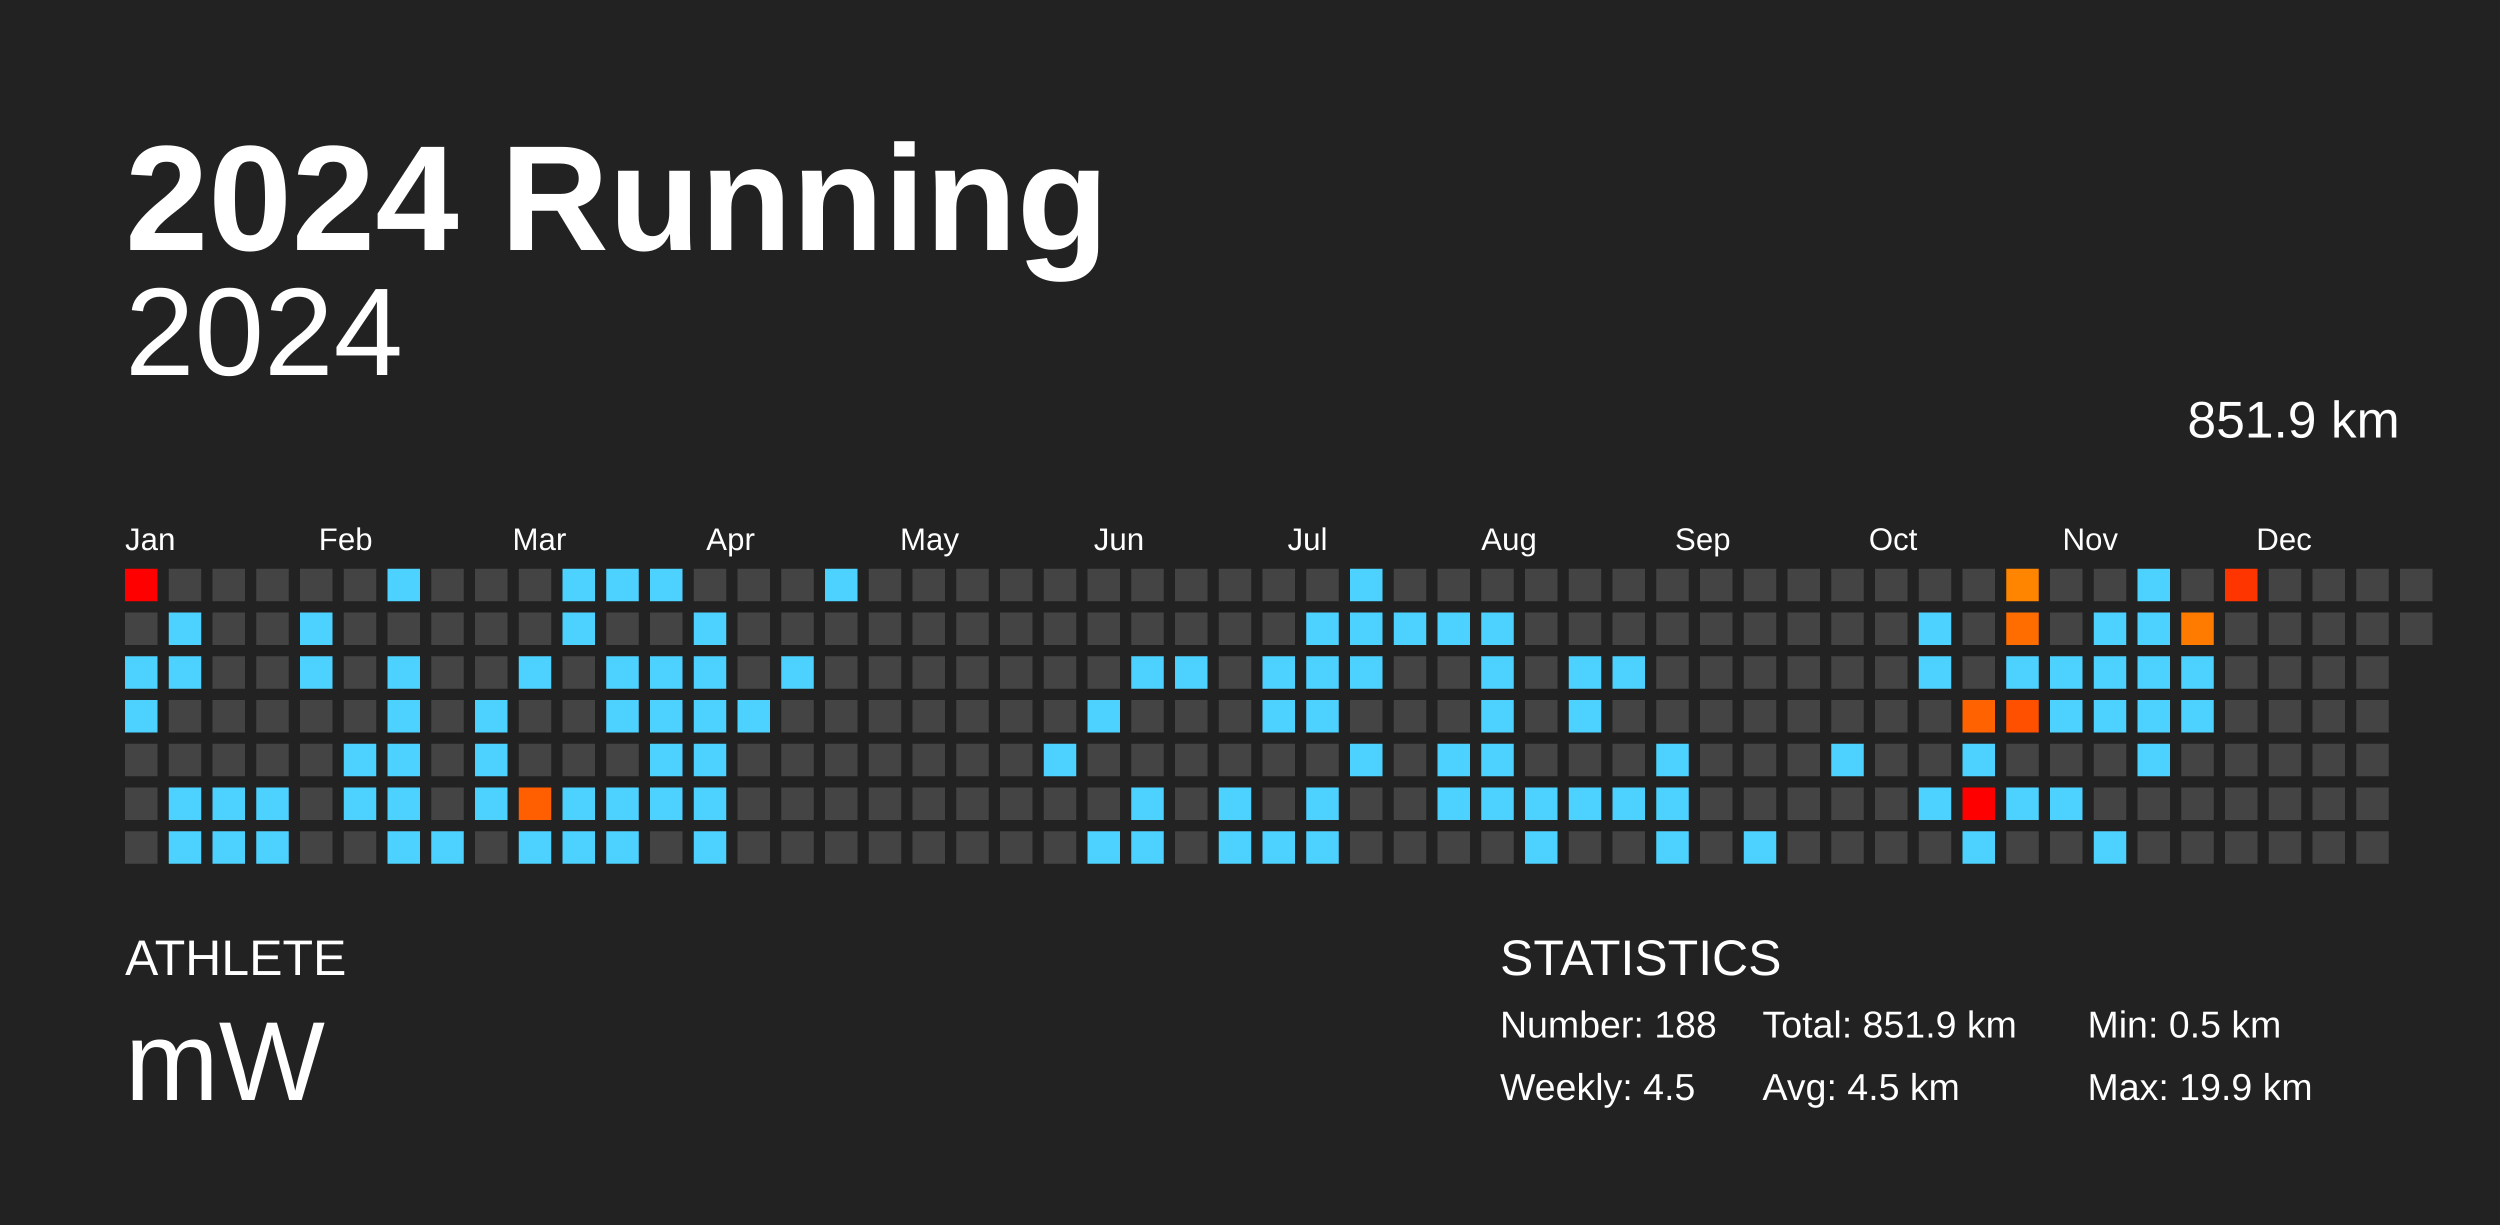
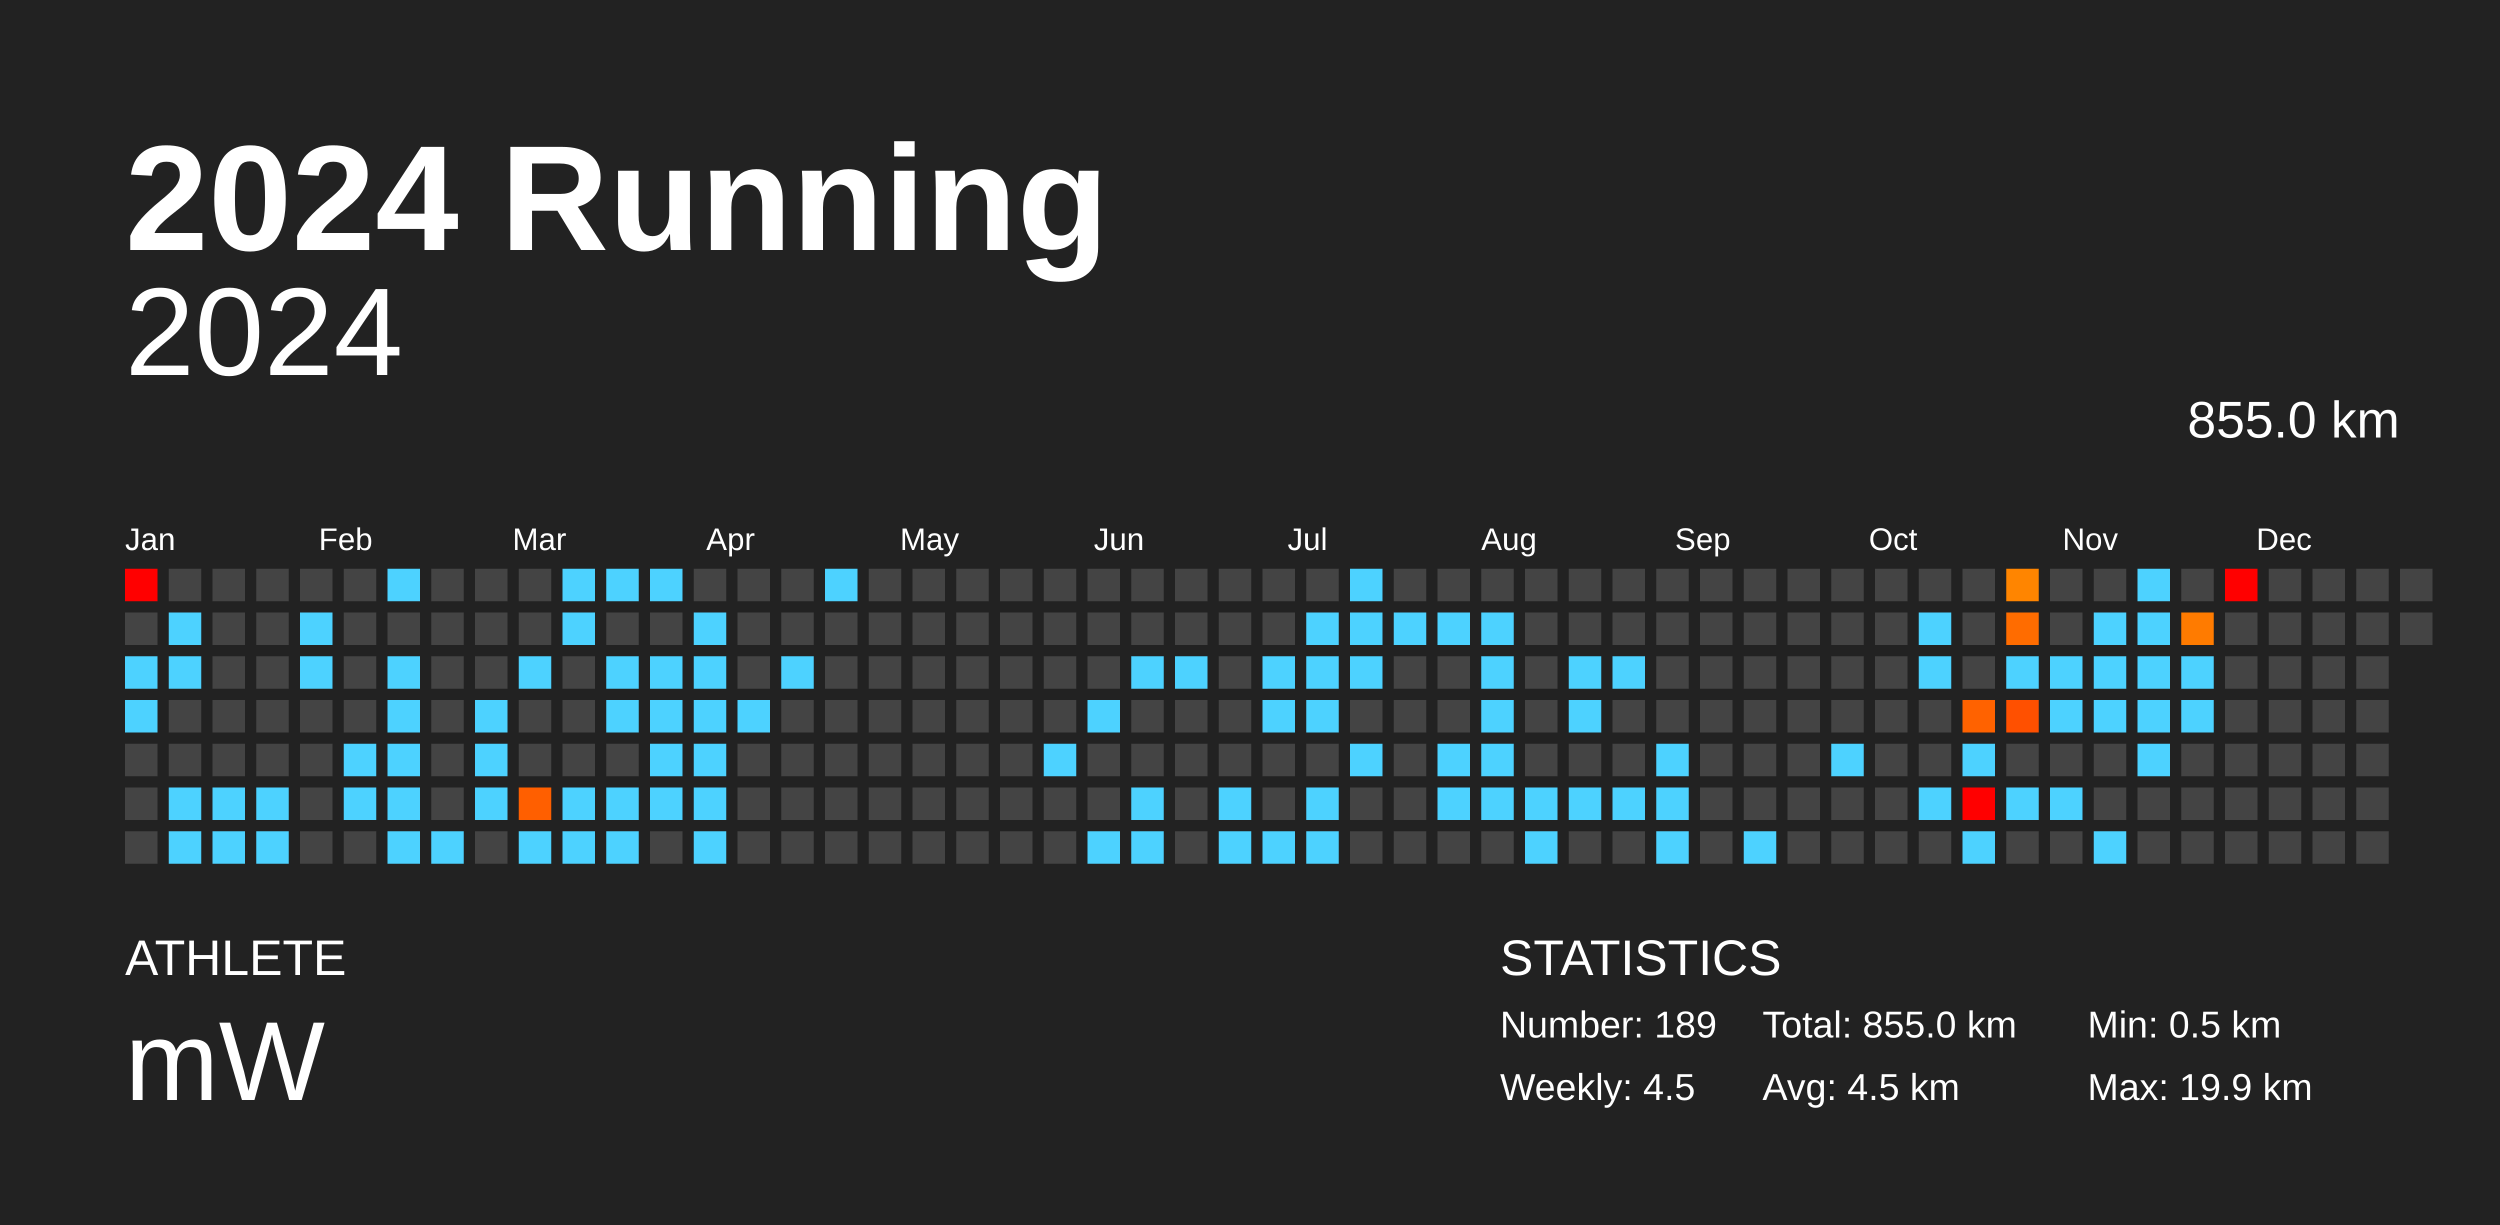
<svg xmlns="http://www.w3.org/2000/svg" baseProfile="full" height="98mm" version="1.1" viewBox="0,0,200,98" width="200mm">
  <defs />
  <rect fill="#222222" height="98" width="200" x="0" y="0" />
  <text fill="#FFFFFF" style="font-size:12px; font-family:Arial; font-weight:bold;" x="10" y="20">2024 Running</text>
  <text fill="#FFFFFF" style="font-size:4px; font-family:Arial" x="10" y="78">ATHLETE</text>
  <text fill="#FFFFFF" style="font-size:9px; font-family:Arial" x="10" y="88">mW</text>
  <text fill="#FFFFFF" style="font-size:4px; font-family:Arial" x="120" y="78">STATISTICS</text>
-   <text fill="#FFFFFF" style="font-size:3px; font-family:Arial" x="120" y="83">Number: 188</text>
+   <text fill="#FFFFFF" style="font-size:3px; font-family:Arial" x="120" y="83">Number: 189</text>
  <text fill="#FFFFFF" style="font-size:3px; font-family:Arial" x="120" y="88">Weekly: 4.5</text>
-   <text fill="#FFFFFF" style="font-size:3px; font-family:Arial" x="141" y="83">Total: 851.9 km</text>
+   <text fill="#FFFFFF" style="font-size:3px; font-family:Arial" x="141" y="83">Total: 855.0 km</text>
  <text fill="#FFFFFF" style="font-size:3px; font-family:Arial" x="141" y="88">Avg: 4.5 km</text>
  <text fill="#FFFFFF" style="font-size:3px; font-family:Arial" x="167" y="83">Min: 0.5 km</text>
  <text fill="#FFFFFF" style="font-size:3px; font-family:Arial" x="167" y="88">Max: 19.9 km</text>
  <text alignment-baseline="hanging" fill="#FFFFFF" style="font-size:10.0px; font-family:Arial;" x="10" y="30">2024</text>
-   <text alignment-baseline="hanging" fill="#FFFFFF" style="font-size:4.125px; font-family:Arial;" x="175" y="35">851.9 km</text>
+   <text alignment-baseline="hanging" fill="#FFFFFF" style="font-size:4.125px; font-family:Arial;" x="175" y="35">855.0 km</text>
  <text fill="#FFFFFF" style="font-size:2.5px; font-family:Arial" x="10.0" y="44">Jan</text>
  <text fill="#FFFFFF" style="font-size:2.5px; font-family:Arial" x="25.5" y="44">Feb</text>
  <text fill="#FFFFFF" style="font-size:2.5px; font-family:Arial" x="41.0" y="44">Mar</text>
  <text fill="#FFFFFF" style="font-size:2.5px; font-family:Arial" x="56.5" y="44">Apr</text>
  <text fill="#FFFFFF" style="font-size:2.5px; font-family:Arial" x="72.0" y="44">May</text>
  <text fill="#FFFFFF" style="font-size:2.5px; font-family:Arial" x="87.5" y="44">Jun</text>
  <text fill="#FFFFFF" style="font-size:2.5px; font-family:Arial" x="103.0" y="44">Jul</text>
  <text fill="#FFFFFF" style="font-size:2.5px; font-family:Arial" x="118.5" y="44">Aug</text>
  <text fill="#FFFFFF" style="font-size:2.5px; font-family:Arial" x="134.0" y="44">Sep</text>
  <text fill="#FFFFFF" style="font-size:2.5px; font-family:Arial" x="149.5" y="44">Oct</text>
  <text fill="#FFFFFF" style="font-size:2.5px; font-family:Arial" x="165.0" y="44">Nov</text>
  <text fill="#FFFFFF" style="font-size:2.5px; font-family:Arial" x="180.5" y="44">Dec</text>
  <rect fill="red" height="2.6" width="2.6" x="10.0" y="45.5" />
  <rect fill="#444444" height="2.6" width="2.6" x="10.0" y="49.0" />
  <rect fill="#4dd2ff" height="2.6" width="2.6" x="10.0" y="52.5" />
  <rect fill="#4dd2ff" height="2.6" width="2.6" x="10.0" y="56.0" />
  <rect fill="#444444" height="2.6" width="2.6" x="10.0" y="59.5" />
  <rect fill="#444444" height="2.6" width="2.6" x="10.0" y="63.0" />
  <rect fill="#444444" height="2.6" width="2.6" x="10.0" y="66.5" />
  <rect fill="#444444" height="2.6" width="2.6" x="13.5" y="45.5" />
  <rect fill="#4dd2ff" height="2.6" width="2.6" x="13.5" y="49.0" />
  <rect fill="#4dd2ff" height="2.6" width="2.6" x="13.5" y="52.5" />
  <rect fill="#444444" height="2.6" width="2.6" x="13.5" y="56.0" />
  <rect fill="#444444" height="2.6" width="2.6" x="13.5" y="59.5" />
  <rect fill="#4dd2ff" height="2.6" width="2.6" x="13.5" y="63.0" />
  <rect fill="#4dd2ff" height="2.6" width="2.6" x="13.5" y="66.5" />
  <rect fill="#444444" height="2.6" width="2.6" x="17.0" y="45.5" />
  <rect fill="#444444" height="2.6" width="2.6" x="17.0" y="49.0" />
  <rect fill="#444444" height="2.6" width="2.6" x="17.0" y="52.5" />
  <rect fill="#444444" height="2.6" width="2.6" x="17.0" y="56.0" />
  <rect fill="#444444" height="2.6" width="2.6" x="17.0" y="59.5" />
  <rect fill="#4dd2ff" height="2.6" width="2.6" x="17.0" y="63.0" />
  <rect fill="#4dd2ff" height="2.6" width="2.6" x="17.0" y="66.5" />
  <rect fill="#444444" height="2.6" width="2.6" x="20.5" y="45.5" />
  <rect fill="#444444" height="2.6" width="2.6" x="20.5" y="49.0" />
  <rect fill="#444444" height="2.6" width="2.6" x="20.5" y="52.5" />
  <rect fill="#444444" height="2.6" width="2.6" x="20.5" y="56.0" />
  <rect fill="#444444" height="2.6" width="2.6" x="20.5" y="59.5" />
  <rect fill="#4dd2ff" height="2.6" width="2.6" x="20.5" y="63.0" />
  <rect fill="#4dd2ff" height="2.6" width="2.6" x="20.5" y="66.5" />
  <rect fill="#444444" height="2.6" width="2.6" x="24.0" y="45.5" />
  <rect fill="#4dd2ff" height="2.6" width="2.6" x="24.0" y="49.0" />
  <rect fill="#4dd2ff" height="2.6" width="2.6" x="24.0" y="52.5" />
  <rect fill="#444444" height="2.6" width="2.6" x="24.0" y="56.0" />
  <rect fill="#444444" height="2.6" width="2.6" x="24.0" y="59.5" />
  <rect fill="#444444" height="2.6" width="2.6" x="24.0" y="63.0" />
  <rect fill="#444444" height="2.6" width="2.6" x="24.0" y="66.5" />
  <rect fill="#444444" height="2.6" width="2.6" x="27.5" y="45.5" />
  <rect fill="#444444" height="2.6" width="2.6" x="27.5" y="49.0" />
  <rect fill="#444444" height="2.6" width="2.6" x="27.5" y="52.5" />
  <rect fill="#444444" height="2.6" width="2.6" x="27.5" y="56.0" />
  <rect fill="#4dd2ff" height="2.6" width="2.6" x="27.5" y="59.5" />
  <rect fill="#4dd2ff" height="2.6" width="2.6" x="27.5" y="63.0" />
  <rect fill="#444444" height="2.6" width="2.6" x="27.5" y="66.5" />
  <rect fill="#4dd2ff" height="2.6" width="2.6" x="31.0" y="45.5" />
  <rect fill="#444444" height="2.6" width="2.6" x="31.0" y="49.0" />
  <rect fill="#4dd2ff" height="2.6" width="2.6" x="31.0" y="52.5" />
  <rect fill="#4dd2ff" height="2.6" width="2.6" x="31.0" y="56.0" />
  <rect fill="#4dd2ff" height="2.6" width="2.6" x="31.0" y="59.5" />
  <rect fill="#4dd2ff" height="2.6" width="2.6" x="31.0" y="63.0" />
  <rect fill="#4dd2ff" height="2.6" width="2.6" x="31.0" y="66.5" />
  <rect fill="#444444" height="2.6" width="2.6" x="34.5" y="45.5" />
  <rect fill="#444444" height="2.6" width="2.6" x="34.5" y="49.0" />
  <rect fill="#444444" height="2.6" width="2.6" x="34.5" y="52.5" />
  <rect fill="#444444" height="2.6" width="2.6" x="34.5" y="56.0" />
  <rect fill="#444444" height="2.6" width="2.6" x="34.5" y="59.5" />
  <rect fill="#444444" height="2.6" width="2.6" x="34.5" y="63.0" />
  <rect fill="#4dd2ff" height="2.6" width="2.6" x="34.5" y="66.5" />
  <rect fill="#444444" height="2.6" width="2.6" x="38.0" y="45.5" />
  <rect fill="#444444" height="2.6" width="2.6" x="38.0" y="49.0" />
  <rect fill="#444444" height="2.6" width="2.6" x="38.0" y="52.5" />
  <rect fill="#4dd2ff" height="2.6" width="2.6" x="38.0" y="56.0" />
  <rect fill="#4dd2ff" height="2.6" width="2.6" x="38.0" y="59.5" />
  <rect fill="#4dd2ff" height="2.6" width="2.6" x="38.0" y="63.0" />
  <rect fill="#444444" height="2.6" width="2.6" x="38.0" y="66.5" />
  <rect fill="#444444" height="2.6" width="2.6" x="41.5" y="45.5" />
  <rect fill="#444444" height="2.6" width="2.6" x="41.5" y="49.0" />
  <rect fill="#4dd2ff" height="2.6" width="2.6" x="41.5" y="52.5" />
  <rect fill="#444444" height="2.6" width="2.6" x="41.5" y="56.0" />
  <rect fill="#444444" height="2.6" width="2.6" x="41.5" y="59.5" />
  <rect fill="#ff5f00" height="2.6" width="2.6" x="41.5" y="63.0" />
  <rect fill="#4dd2ff" height="2.6" width="2.6" x="41.5" y="66.5" />
  <rect fill="#4dd2ff" height="2.6" width="2.6" x="45.0" y="45.5" />
  <rect fill="#4dd2ff" height="2.6" width="2.6" x="45.0" y="49.0" />
  <rect fill="#444444" height="2.6" width="2.6" x="45.0" y="52.5" />
  <rect fill="#444444" height="2.6" width="2.6" x="45.0" y="56.0" />
  <rect fill="#444444" height="2.6" width="2.6" x="45.0" y="59.5" />
  <rect fill="#4dd2ff" height="2.6" width="2.6" x="45.0" y="63.0" />
  <rect fill="#4dd2ff" height="2.6" width="2.6" x="45.0" y="66.5" />
  <rect fill="#4dd2ff" height="2.6" width="2.6" x="48.5" y="45.5" />
  <rect fill="#444444" height="2.6" width="2.6" x="48.5" y="49.0" />
  <rect fill="#4dd2ff" height="2.6" width="2.6" x="48.5" y="52.5" />
  <rect fill="#4dd2ff" height="2.6" width="2.6" x="48.5" y="56.0" />
  <rect fill="#444444" height="2.6" width="2.6" x="48.5" y="59.5" />
  <rect fill="#4dd2ff" height="2.6" width="2.6" x="48.5" y="63.0" />
  <rect fill="#4dd2ff" height="2.6" width="2.6" x="48.5" y="66.5" />
  <rect fill="#4dd2ff" height="2.6" width="2.6" x="52.0" y="45.5" />
  <rect fill="#444444" height="2.6" width="2.6" x="52.0" y="49.0" />
  <rect fill="#4dd2ff" height="2.6" width="2.6" x="52.0" y="52.5" />
  <rect fill="#4dd2ff" height="2.6" width="2.6" x="52.0" y="56.0" />
  <rect fill="#4dd2ff" height="2.6" width="2.6" x="52.0" y="59.5" />
  <rect fill="#4dd2ff" height="2.6" width="2.6" x="52.0" y="63.0" />
  <rect fill="#444444" height="2.6" width="2.6" x="52.0" y="66.5" />
  <rect fill="#444444" height="2.6" width="2.6" x="55.5" y="45.5" />
  <rect fill="#4dd2ff" height="2.6" width="2.6" x="55.5" y="49.0" />
  <rect fill="#4dd2ff" height="2.6" width="2.6" x="55.5" y="52.5" />
  <rect fill="#4dd2ff" height="2.6" width="2.6" x="55.5" y="56.0" />
  <rect fill="#4dd2ff" height="2.6" width="2.6" x="55.5" y="59.5" />
  <rect fill="#4dd2ff" height="2.6" width="2.6" x="55.5" y="63.0" />
  <rect fill="#4dd2ff" height="2.6" width="2.6" x="55.5" y="66.5" />
  <rect fill="#444444" height="2.6" width="2.6" x="59.0" y="45.5" />
  <rect fill="#444444" height="2.6" width="2.6" x="59.0" y="49.0" />
  <rect fill="#444444" height="2.6" width="2.6" x="59.0" y="52.5" />
  <rect fill="#4dd2ff" height="2.6" width="2.6" x="59.0" y="56.0" />
  <rect fill="#444444" height="2.6" width="2.6" x="59.0" y="59.5" />
  <rect fill="#444444" height="2.6" width="2.6" x="59.0" y="63.0" />
  <rect fill="#444444" height="2.6" width="2.6" x="59.0" y="66.5" />
  <rect fill="#444444" height="2.6" width="2.6" x="62.5" y="45.5" />
  <rect fill="#444444" height="2.6" width="2.6" x="62.5" y="49.0" />
  <rect fill="#4dd2ff" height="2.6" width="2.6" x="62.5" y="52.5" />
  <rect fill="#444444" height="2.6" width="2.6" x="62.5" y="56.0" />
  <rect fill="#444444" height="2.6" width="2.6" x="62.5" y="59.5" />
  <rect fill="#444444" height="2.6" width="2.6" x="62.5" y="63.0" />
  <rect fill="#444444" height="2.6" width="2.6" x="62.5" y="66.5" />
  <rect fill="#4dd2ff" height="2.6" width="2.6" x="66.0" y="45.5" />
  <rect fill="#444444" height="2.6" width="2.6" x="66.0" y="49.0" />
  <rect fill="#444444" height="2.6" width="2.6" x="66.0" y="52.5" />
  <rect fill="#444444" height="2.6" width="2.6" x="66.0" y="56.0" />
  <rect fill="#444444" height="2.6" width="2.6" x="66.0" y="59.5" />
  <rect fill="#444444" height="2.6" width="2.6" x="66.0" y="63.0" />
  <rect fill="#444444" height="2.6" width="2.6" x="66.0" y="66.5" />
  <rect fill="#444444" height="2.6" width="2.6" x="69.5" y="45.5" />
  <rect fill="#444444" height="2.6" width="2.6" x="69.5" y="49.0" />
  <rect fill="#444444" height="2.6" width="2.6" x="69.5" y="52.5" />
  <rect fill="#444444" height="2.6" width="2.6" x="69.5" y="56.0" />
  <rect fill="#444444" height="2.6" width="2.6" x="69.5" y="59.5" />
  <rect fill="#444444" height="2.6" width="2.6" x="69.5" y="63.0" />
  <rect fill="#444444" height="2.6" width="2.6" x="69.5" y="66.5" />
  <rect fill="#444444" height="2.6" width="2.6" x="73.0" y="45.5" />
  <rect fill="#444444" height="2.6" width="2.6" x="73.0" y="49.0" />
  <rect fill="#444444" height="2.6" width="2.6" x="73.0" y="52.5" />
  <rect fill="#444444" height="2.6" width="2.6" x="73.0" y="56.0" />
  <rect fill="#444444" height="2.6" width="2.6" x="73.0" y="59.5" />
  <rect fill="#444444" height="2.6" width="2.6" x="73.0" y="63.0" />
  <rect fill="#444444" height="2.6" width="2.6" x="73.0" y="66.5" />
  <rect fill="#444444" height="2.6" width="2.6" x="76.5" y="45.5" />
  <rect fill="#444444" height="2.6" width="2.6" x="76.5" y="49.0" />
  <rect fill="#444444" height="2.6" width="2.6" x="76.5" y="52.5" />
  <rect fill="#444444" height="2.6" width="2.6" x="76.5" y="56.0" />
  <rect fill="#444444" height="2.6" width="2.6" x="76.5" y="59.5" />
  <rect fill="#444444" height="2.6" width="2.6" x="76.5" y="63.0" />
  <rect fill="#444444" height="2.6" width="2.6" x="76.5" y="66.5" />
  <rect fill="#444444" height="2.6" width="2.6" x="80.0" y="45.5" />
  <rect fill="#444444" height="2.6" width="2.6" x="80.0" y="49.0" />
  <rect fill="#444444" height="2.6" width="2.6" x="80.0" y="52.5" />
  <rect fill="#444444" height="2.6" width="2.6" x="80.0" y="56.0" />
  <rect fill="#444444" height="2.6" width="2.6" x="80.0" y="59.5" />
  <rect fill="#444444" height="2.6" width="2.6" x="80.0" y="63.0" />
  <rect fill="#444444" height="2.6" width="2.6" x="80.0" y="66.5" />
  <rect fill="#444444" height="2.6" width="2.6" x="83.5" y="45.5" />
  <rect fill="#444444" height="2.6" width="2.6" x="83.5" y="49.0" />
  <rect fill="#444444" height="2.6" width="2.6" x="83.5" y="52.5" />
  <rect fill="#444444" height="2.6" width="2.6" x="83.5" y="56.0" />
  <rect fill="#4dd2ff" height="2.6" width="2.6" x="83.5" y="59.5" />
  <rect fill="#444444" height="2.6" width="2.6" x="83.5" y="63.0" />
  <rect fill="#444444" height="2.6" width="2.6" x="83.5" y="66.5" />
  <rect fill="#444444" height="2.6" width="2.6" x="87.0" y="45.5" />
  <rect fill="#444444" height="2.6" width="2.6" x="87.0" y="49.0" />
  <rect fill="#444444" height="2.6" width="2.6" x="87.0" y="52.5" />
  <rect fill="#4dd2ff" height="2.6" width="2.6" x="87.0" y="56.0" />
  <rect fill="#444444" height="2.6" width="2.6" x="87.0" y="59.5" />
  <rect fill="#444444" height="2.6" width="2.6" x="87.0" y="63.0" />
  <rect fill="#4dd2ff" height="2.6" width="2.6" x="87.0" y="66.5" />
  <rect fill="#444444" height="2.6" width="2.6" x="90.5" y="45.5" />
  <rect fill="#444444" height="2.6" width="2.6" x="90.5" y="49.0" />
  <rect fill="#4dd2ff" height="2.6" width="2.6" x="90.5" y="52.5" />
  <rect fill="#444444" height="2.6" width="2.6" x="90.5" y="56.0" />
  <rect fill="#444444" height="2.6" width="2.6" x="90.5" y="59.5" />
  <rect fill="#4dd2ff" height="2.6" width="2.6" x="90.5" y="63.0" />
  <rect fill="#4dd2ff" height="2.6" width="2.6" x="90.5" y="66.5" />
  <rect fill="#444444" height="2.6" width="2.6" x="94.0" y="45.5" />
  <rect fill="#444444" height="2.6" width="2.6" x="94.0" y="49.0" />
  <rect fill="#4dd2ff" height="2.6" width="2.6" x="94.0" y="52.5" />
  <rect fill="#444444" height="2.6" width="2.6" x="94.0" y="56.0" />
  <rect fill="#444444" height="2.6" width="2.6" x="94.0" y="59.5" />
  <rect fill="#444444" height="2.6" width="2.6" x="94.0" y="63.0" />
  <rect fill="#444444" height="2.6" width="2.6" x="94.0" y="66.5" />
  <rect fill="#444444" height="2.6" width="2.6" x="97.5" y="45.5" />
  <rect fill="#444444" height="2.6" width="2.6" x="97.5" y="49.0" />
  <rect fill="#444444" height="2.6" width="2.6" x="97.5" y="52.5" />
  <rect fill="#444444" height="2.6" width="2.6" x="97.5" y="56.0" />
  <rect fill="#444444" height="2.6" width="2.6" x="97.5" y="59.5" />
  <rect fill="#4dd2ff" height="2.6" width="2.6" x="97.5" y="63.0" />
  <rect fill="#4dd2ff" height="2.6" width="2.6" x="97.5" y="66.5" />
  <rect fill="#444444" height="2.6" width="2.6" x="101.0" y="45.5" />
  <rect fill="#444444" height="2.6" width="2.6" x="101.0" y="49.0" />
  <rect fill="#4dd2ff" height="2.6" width="2.6" x="101.0" y="52.5" />
  <rect fill="#4dd2ff" height="2.6" width="2.6" x="101.0" y="56.0" />
  <rect fill="#444444" height="2.6" width="2.6" x="101.0" y="59.5" />
  <rect fill="#444444" height="2.6" width="2.6" x="101.0" y="63.0" />
  <rect fill="#4dd2ff" height="2.6" width="2.6" x="101.0" y="66.5" />
  <rect fill="#444444" height="2.6" width="2.6" x="104.5" y="45.5" />
  <rect fill="#4dd2ff" height="2.6" width="2.6" x="104.5" y="49.0" />
  <rect fill="#4dd2ff" height="2.6" width="2.6" x="104.5" y="52.5" />
  <rect fill="#4dd2ff" height="2.6" width="2.6" x="104.5" y="56.0" />
  <rect fill="#444444" height="2.6" width="2.6" x="104.5" y="59.5" />
  <rect fill="#4dd2ff" height="2.6" width="2.6" x="104.5" y="63.0" />
  <rect fill="#4dd2ff" height="2.6" width="2.6" x="104.5" y="66.5" />
  <rect fill="#4dd2ff" height="2.6" width="2.6" x="108.0" y="45.5" />
  <rect fill="#4dd2ff" height="2.6" width="2.6" x="108.0" y="49.0" />
  <rect fill="#4dd2ff" height="2.6" width="2.6" x="108.0" y="52.5" />
  <rect fill="#444444" height="2.6" width="2.6" x="108.0" y="56.0" />
  <rect fill="#4dd2ff" height="2.6" width="2.6" x="108.0" y="59.5" />
  <rect fill="#444444" height="2.6" width="2.6" x="108.0" y="63.0" />
  <rect fill="#444444" height="2.6" width="2.6" x="108.0" y="66.5" />
  <rect fill="#444444" height="2.6" width="2.6" x="111.5" y="45.5" />
  <rect fill="#4dd2ff" height="2.6" width="2.6" x="111.5" y="49.0" />
  <rect fill="#444444" height="2.6" width="2.6" x="111.5" y="52.5" />
  <rect fill="#444444" height="2.6" width="2.6" x="111.5" y="56.0" />
  <rect fill="#444444" height="2.6" width="2.6" x="111.5" y="59.5" />
  <rect fill="#444444" height="2.6" width="2.6" x="111.5" y="63.0" />
  <rect fill="#444444" height="2.6" width="2.6" x="111.5" y="66.5" />
  <rect fill="#444444" height="2.6" width="2.6" x="115.0" y="45.5" />
  <rect fill="#4dd2ff" height="2.6" width="2.6" x="115.0" y="49.0" />
  <rect fill="#444444" height="2.6" width="2.6" x="115.0" y="52.5" />
  <rect fill="#444444" height="2.6" width="2.6" x="115.0" y="56.0" />
  <rect fill="#4dd2ff" height="2.6" width="2.6" x="115.0" y="59.5" />
  <rect fill="#4dd2ff" height="2.6" width="2.6" x="115.0" y="63.0" />
  <rect fill="#444444" height="2.6" width="2.6" x="115.0" y="66.5" />
  <rect fill="#444444" height="2.6" width="2.6" x="118.5" y="45.5" />
  <rect fill="#4dd2ff" height="2.6" width="2.6" x="118.5" y="49.0" />
  <rect fill="#4dd2ff" height="2.6" width="2.6" x="118.5" y="52.5" />
  <rect fill="#4dd2ff" height="2.6" width="2.6" x="118.5" y="56.0" />
  <rect fill="#4dd2ff" height="2.6" width="2.6" x="118.5" y="59.5" />
  <rect fill="#4dd2ff" height="2.6" width="2.6" x="118.5" y="63.0" />
  <rect fill="#444444" height="2.6" width="2.6" x="118.5" y="66.5" />
  <rect fill="#444444" height="2.6" width="2.6" x="122.0" y="45.5" />
  <rect fill="#444444" height="2.6" width="2.6" x="122.0" y="49.0" />
  <rect fill="#444444" height="2.6" width="2.6" x="122.0" y="52.5" />
  <rect fill="#444444" height="2.6" width="2.6" x="122.0" y="56.0" />
  <rect fill="#444444" height="2.6" width="2.6" x="122.0" y="59.5" />
  <rect fill="#4dd2ff" height="2.6" width="2.6" x="122.0" y="63.0" />
  <rect fill="#4dd2ff" height="2.6" width="2.6" x="122.0" y="66.5" />
  <rect fill="#444444" height="2.6" width="2.6" x="125.5" y="45.5" />
  <rect fill="#444444" height="2.6" width="2.6" x="125.5" y="49.0" />
  <rect fill="#4dd2ff" height="2.6" width="2.6" x="125.5" y="52.5" />
  <rect fill="#4dd2ff" height="2.6" width="2.6" x="125.5" y="56.0" />
  <rect fill="#444444" height="2.6" width="2.6" x="125.5" y="59.5" />
  <rect fill="#4dd2ff" height="2.6" width="2.6" x="125.5" y="63.0" />
  <rect fill="#444444" height="2.6" width="2.6" x="125.5" y="66.5" />
  <rect fill="#444444" height="2.6" width="2.6" x="129.0" y="45.5" />
  <rect fill="#444444" height="2.6" width="2.6" x="129.0" y="49.0" />
  <rect fill="#4dd2ff" height="2.6" width="2.6" x="129.0" y="52.5" />
  <rect fill="#444444" height="2.6" width="2.6" x="129.0" y="56.0" />
  <rect fill="#444444" height="2.6" width="2.6" x="129.0" y="59.5" />
  <rect fill="#4dd2ff" height="2.6" width="2.6" x="129.0" y="63.0" />
  <rect fill="#444444" height="2.6" width="2.6" x="129.0" y="66.5" />
  <rect fill="#444444" height="2.6" width="2.6" x="132.5" y="45.5" />
  <rect fill="#444444" height="2.6" width="2.6" x="132.5" y="49.0" />
  <rect fill="#444444" height="2.6" width="2.6" x="132.5" y="52.5" />
  <rect fill="#444444" height="2.6" width="2.6" x="132.5" y="56.0" />
  <rect fill="#4dd2ff" height="2.6" width="2.6" x="132.5" y="59.5" />
  <rect fill="#4dd2ff" height="2.6" width="2.6" x="132.5" y="63.0" />
  <rect fill="#4dd2ff" height="2.6" width="2.6" x="132.5" y="66.5" />
  <rect fill="#444444" height="2.6" width="2.6" x="136.0" y="45.5" />
  <rect fill="#444444" height="2.6" width="2.6" x="136.0" y="49.0" />
  <rect fill="#444444" height="2.6" width="2.6" x="136.0" y="52.5" />
  <rect fill="#444444" height="2.6" width="2.6" x="136.0" y="56.0" />
  <rect fill="#444444" height="2.6" width="2.6" x="136.0" y="59.5" />
  <rect fill="#444444" height="2.6" width="2.6" x="136.0" y="63.0" />
  <rect fill="#444444" height="2.6" width="2.6" x="136.0" y="66.5" />
  <rect fill="#444444" height="2.6" width="2.6" x="139.5" y="45.5" />
  <rect fill="#444444" height="2.6" width="2.6" x="139.5" y="49.0" />
  <rect fill="#444444" height="2.6" width="2.6" x="139.5" y="52.5" />
  <rect fill="#444444" height="2.6" width="2.6" x="139.5" y="56.0" />
  <rect fill="#444444" height="2.6" width="2.6" x="139.5" y="59.5" />
  <rect fill="#444444" height="2.6" width="2.6" x="139.5" y="63.0" />
  <rect fill="#4dd2ff" height="2.6" width="2.6" x="139.5" y="66.5" />
  <rect fill="#444444" height="2.6" width="2.6" x="143.0" y="45.5" />
  <rect fill="#444444" height="2.6" width="2.6" x="143.0" y="49.0" />
  <rect fill="#444444" height="2.6" width="2.6" x="143.0" y="52.5" />
  <rect fill="#444444" height="2.6" width="2.6" x="143.0" y="56.0" />
  <rect fill="#444444" height="2.6" width="2.6" x="143.0" y="59.5" />
  <rect fill="#444444" height="2.6" width="2.6" x="143.0" y="63.0" />
  <rect fill="#444444" height="2.6" width="2.6" x="143.0" y="66.5" />
  <rect fill="#444444" height="2.6" width="2.6" x="146.5" y="45.5" />
  <rect fill="#444444" height="2.6" width="2.6" x="146.5" y="49.0" />
  <rect fill="#444444" height="2.6" width="2.6" x="146.5" y="52.5" />
  <rect fill="#444444" height="2.6" width="2.6" x="146.5" y="56.0" />
  <rect fill="#4dd2ff" height="2.6" width="2.6" x="146.5" y="59.5" />
  <rect fill="#444444" height="2.6" width="2.6" x="146.5" y="63.0" />
  <rect fill="#444444" height="2.6" width="2.6" x="146.5" y="66.5" />
  <rect fill="#444444" height="2.6" width="2.6" x="150.0" y="45.5" />
  <rect fill="#444444" height="2.6" width="2.6" x="150.0" y="49.0" />
  <rect fill="#444444" height="2.6" width="2.6" x="150.0" y="52.5" />
  <rect fill="#444444" height="2.6" width="2.6" x="150.0" y="56.0" />
  <rect fill="#444444" height="2.6" width="2.6" x="150.0" y="59.5" />
  <rect fill="#444444" height="2.6" width="2.6" x="150.0" y="63.0" />
  <rect fill="#444444" height="2.6" width="2.6" x="150.0" y="66.5" />
  <rect fill="#444444" height="2.6" width="2.6" x="153.5" y="45.5" />
  <rect fill="#4dd2ff" height="2.6" width="2.6" x="153.5" y="49.0" />
  <rect fill="#4dd2ff" height="2.6" width="2.6" x="153.5" y="52.5" />
  <rect fill="#444444" height="2.6" width="2.6" x="153.5" y="56.0" />
  <rect fill="#444444" height="2.6" width="2.6" x="153.5" y="59.5" />
  <rect fill="#4dd2ff" height="2.6" width="2.6" x="153.5" y="63.0" />
  <rect fill="#444444" height="2.6" width="2.6" x="153.5" y="66.5" />
  <rect fill="#444444" height="2.6" width="2.6" x="157.0" y="45.5" />
  <rect fill="#444444" height="2.6" width="2.6" x="157.0" y="49.0" />
  <rect fill="#444444" height="2.6" width="2.6" x="157.0" y="52.5" />
  <rect fill="#ff6200" height="2.6" width="2.6" x="157.0" y="56.0" />
  <rect fill="#4dd2ff" height="2.6" width="2.6" x="157.0" y="59.5" />
  <rect fill="red" height="2.6" width="2.6" x="157.0" y="63.0" />
  <rect fill="#4dd2ff" height="2.6" width="2.6" x="157.0" y="66.5" />
  <rect fill="#ff8500" height="2.6" width="2.6" x="160.5" y="45.5" />
  <rect fill="#ff6c00" height="2.6" width="2.6" x="160.5" y="49.0" />
  <rect fill="#4dd2ff" height="2.6" width="2.6" x="160.5" y="52.5" />
  <rect fill="#ff5000" height="2.6" width="2.6" x="160.5" y="56.0" />
  <rect fill="#444444" height="2.6" width="2.6" x="160.5" y="59.5" />
  <rect fill="#4dd2ff" height="2.6" width="2.6" x="160.5" y="63.0" />
  <rect fill="#444444" height="2.6" width="2.6" x="160.5" y="66.5" />
  <rect fill="#444444" height="2.6" width="2.6" x="164.0" y="45.5" />
  <rect fill="#444444" height="2.6" width="2.6" x="164.0" y="49.0" />
  <rect fill="#4dd2ff" height="2.6" width="2.6" x="164.0" y="52.5" />
  <rect fill="#4dd2ff" height="2.6" width="2.6" x="164.0" y="56.0" />
  <rect fill="#444444" height="2.6" width="2.6" x="164.0" y="59.5" />
  <rect fill="#4dd2ff" height="2.6" width="2.6" x="164.0" y="63.0" />
  <rect fill="#444444" height="2.6" width="2.6" x="164.0" y="66.5" />
  <rect fill="#444444" height="2.6" width="2.6" x="167.5" y="45.5" />
  <rect fill="#4dd2ff" height="2.6" width="2.6" x="167.5" y="49.0" />
  <rect fill="#4dd2ff" height="2.6" width="2.6" x="167.5" y="52.5" />
  <rect fill="#4dd2ff" height="2.6" width="2.6" x="167.5" y="56.0" />
  <rect fill="#444444" height="2.6" width="2.6" x="167.5" y="59.5" />
  <rect fill="#444444" height="2.6" width="2.6" x="167.5" y="63.0" />
  <rect fill="#4dd2ff" height="2.6" width="2.6" x="167.5" y="66.5" />
  <rect fill="#4dd2ff" height="2.6" width="2.6" x="171.0" y="45.5" />
  <rect fill="#4dd2ff" height="2.6" width="2.6" x="171.0" y="49.0" />
  <rect fill="#4dd2ff" height="2.6" width="2.6" x="171.0" y="52.5" />
  <rect fill="#4dd2ff" height="2.6" width="2.6" x="171.0" y="56.0" />
  <rect fill="#4dd2ff" height="2.6" width="2.6" x="171.0" y="59.5" />
  <rect fill="#444444" height="2.6" width="2.6" x="171.0" y="63.0" />
  <rect fill="#444444" height="2.6" width="2.6" x="171.0" y="66.5" />
  <rect fill="#444444" height="2.6" width="2.6" x="174.5" y="45.5" />
  <rect fill="#ff7b00" height="2.6" width="2.6" x="174.5" y="49.0" />
  <rect fill="#4dd2ff" height="2.6" width="2.6" x="174.5" y="52.5" />
  <rect fill="#4dd2ff" height="2.6" width="2.6" x="174.5" y="56.0" />
  <rect fill="#444444" height="2.6" width="2.6" x="174.5" y="59.5" />
  <rect fill="#444444" height="2.6" width="2.6" x="174.5" y="63.0" />
  <rect fill="#444444" height="2.6" width="2.6" x="174.5" y="66.5" />
-   <rect fill="#ff3500" height="2.6" width="2.6" x="178.0" y="45.5" />
+   <rect fill="red" height="2.6" width="2.6" x="178.0" y="45.5" />
  <rect fill="#444444" height="2.6" width="2.6" x="178.0" y="49.0" />
  <rect fill="#444444" height="2.6" width="2.6" x="178.0" y="52.5" />
  <rect fill="#444444" height="2.6" width="2.6" x="178.0" y="56.0" />
  <rect fill="#444444" height="2.6" width="2.6" x="178.0" y="59.5" />
  <rect fill="#444444" height="2.6" width="2.6" x="178.0" y="63.0" />
  <rect fill="#444444" height="2.6" width="2.6" x="178.0" y="66.5" />
  <rect fill="#444444" height="2.6" width="2.6" x="181.5" y="45.5" />
  <rect fill="#444444" height="2.6" width="2.6" x="181.5" y="49.0" />
  <rect fill="#444444" height="2.6" width="2.6" x="181.5" y="52.5" />
  <rect fill="#444444" height="2.6" width="2.6" x="181.5" y="56.0" />
  <rect fill="#444444" height="2.6" width="2.6" x="181.5" y="59.5" />
  <rect fill="#444444" height="2.6" width="2.6" x="181.5" y="63.0" />
  <rect fill="#444444" height="2.6" width="2.6" x="181.5" y="66.5" />
  <rect fill="#444444" height="2.6" width="2.6" x="185.0" y="45.5" />
  <rect fill="#444444" height="2.6" width="2.6" x="185.0" y="49.0" />
  <rect fill="#444444" height="2.6" width="2.6" x="185.0" y="52.5" />
  <rect fill="#444444" height="2.6" width="2.6" x="185.0" y="56.0" />
  <rect fill="#444444" height="2.6" width="2.6" x="185.0" y="59.5" />
  <rect fill="#444444" height="2.6" width="2.6" x="185.0" y="63.0" />
  <rect fill="#444444" height="2.6" width="2.6" x="185.0" y="66.5" />
  <rect fill="#444444" height="2.6" width="2.6" x="188.5" y="45.5" />
  <rect fill="#444444" height="2.6" width="2.6" x="188.5" y="49.0" />
  <rect fill="#444444" height="2.6" width="2.6" x="188.5" y="52.5" />
  <rect fill="#444444" height="2.6" width="2.6" x="188.5" y="56.0" />
  <rect fill="#444444" height="2.6" width="2.6" x="188.5" y="59.5" />
  <rect fill="#444444" height="2.6" width="2.6" x="188.5" y="63.0" />
  <rect fill="#444444" height="2.6" width="2.6" x="188.5" y="66.5" />
  <rect fill="#444444" height="2.6" width="2.6" x="192.0" y="45.5" />
  <rect fill="#444444" height="2.6" width="2.6" x="192.0" y="49.0" />
</svg>
